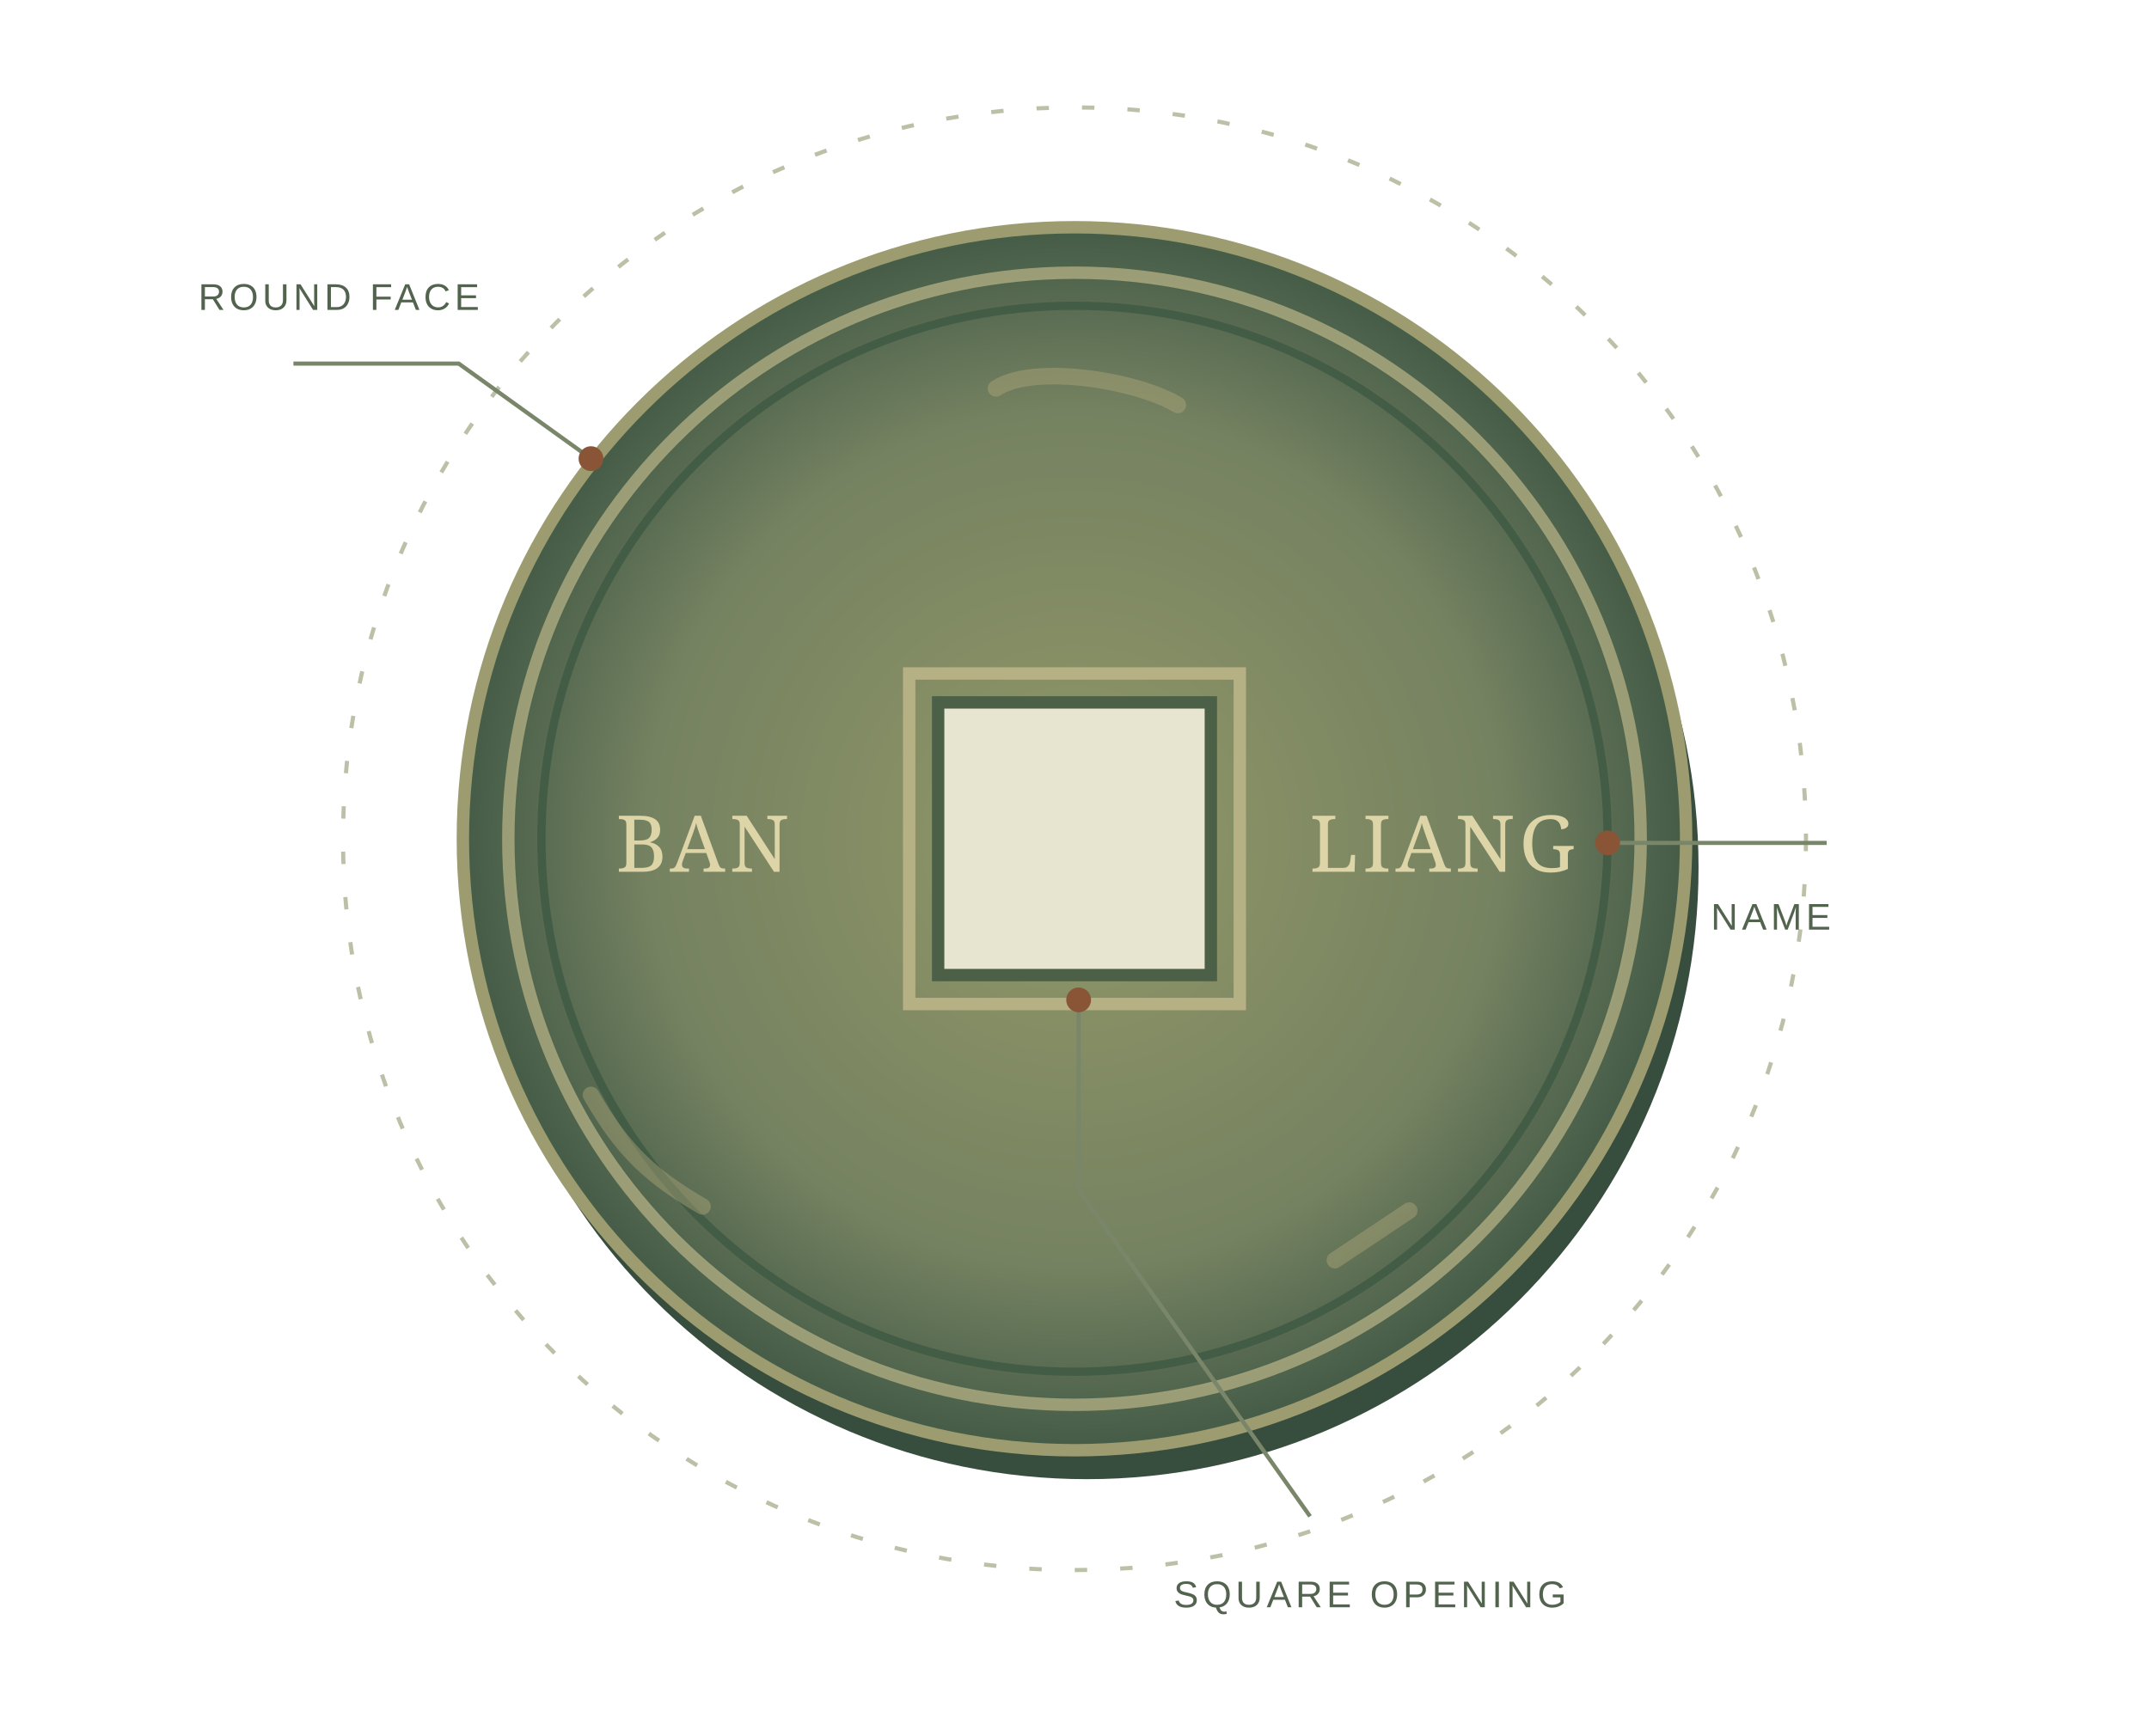
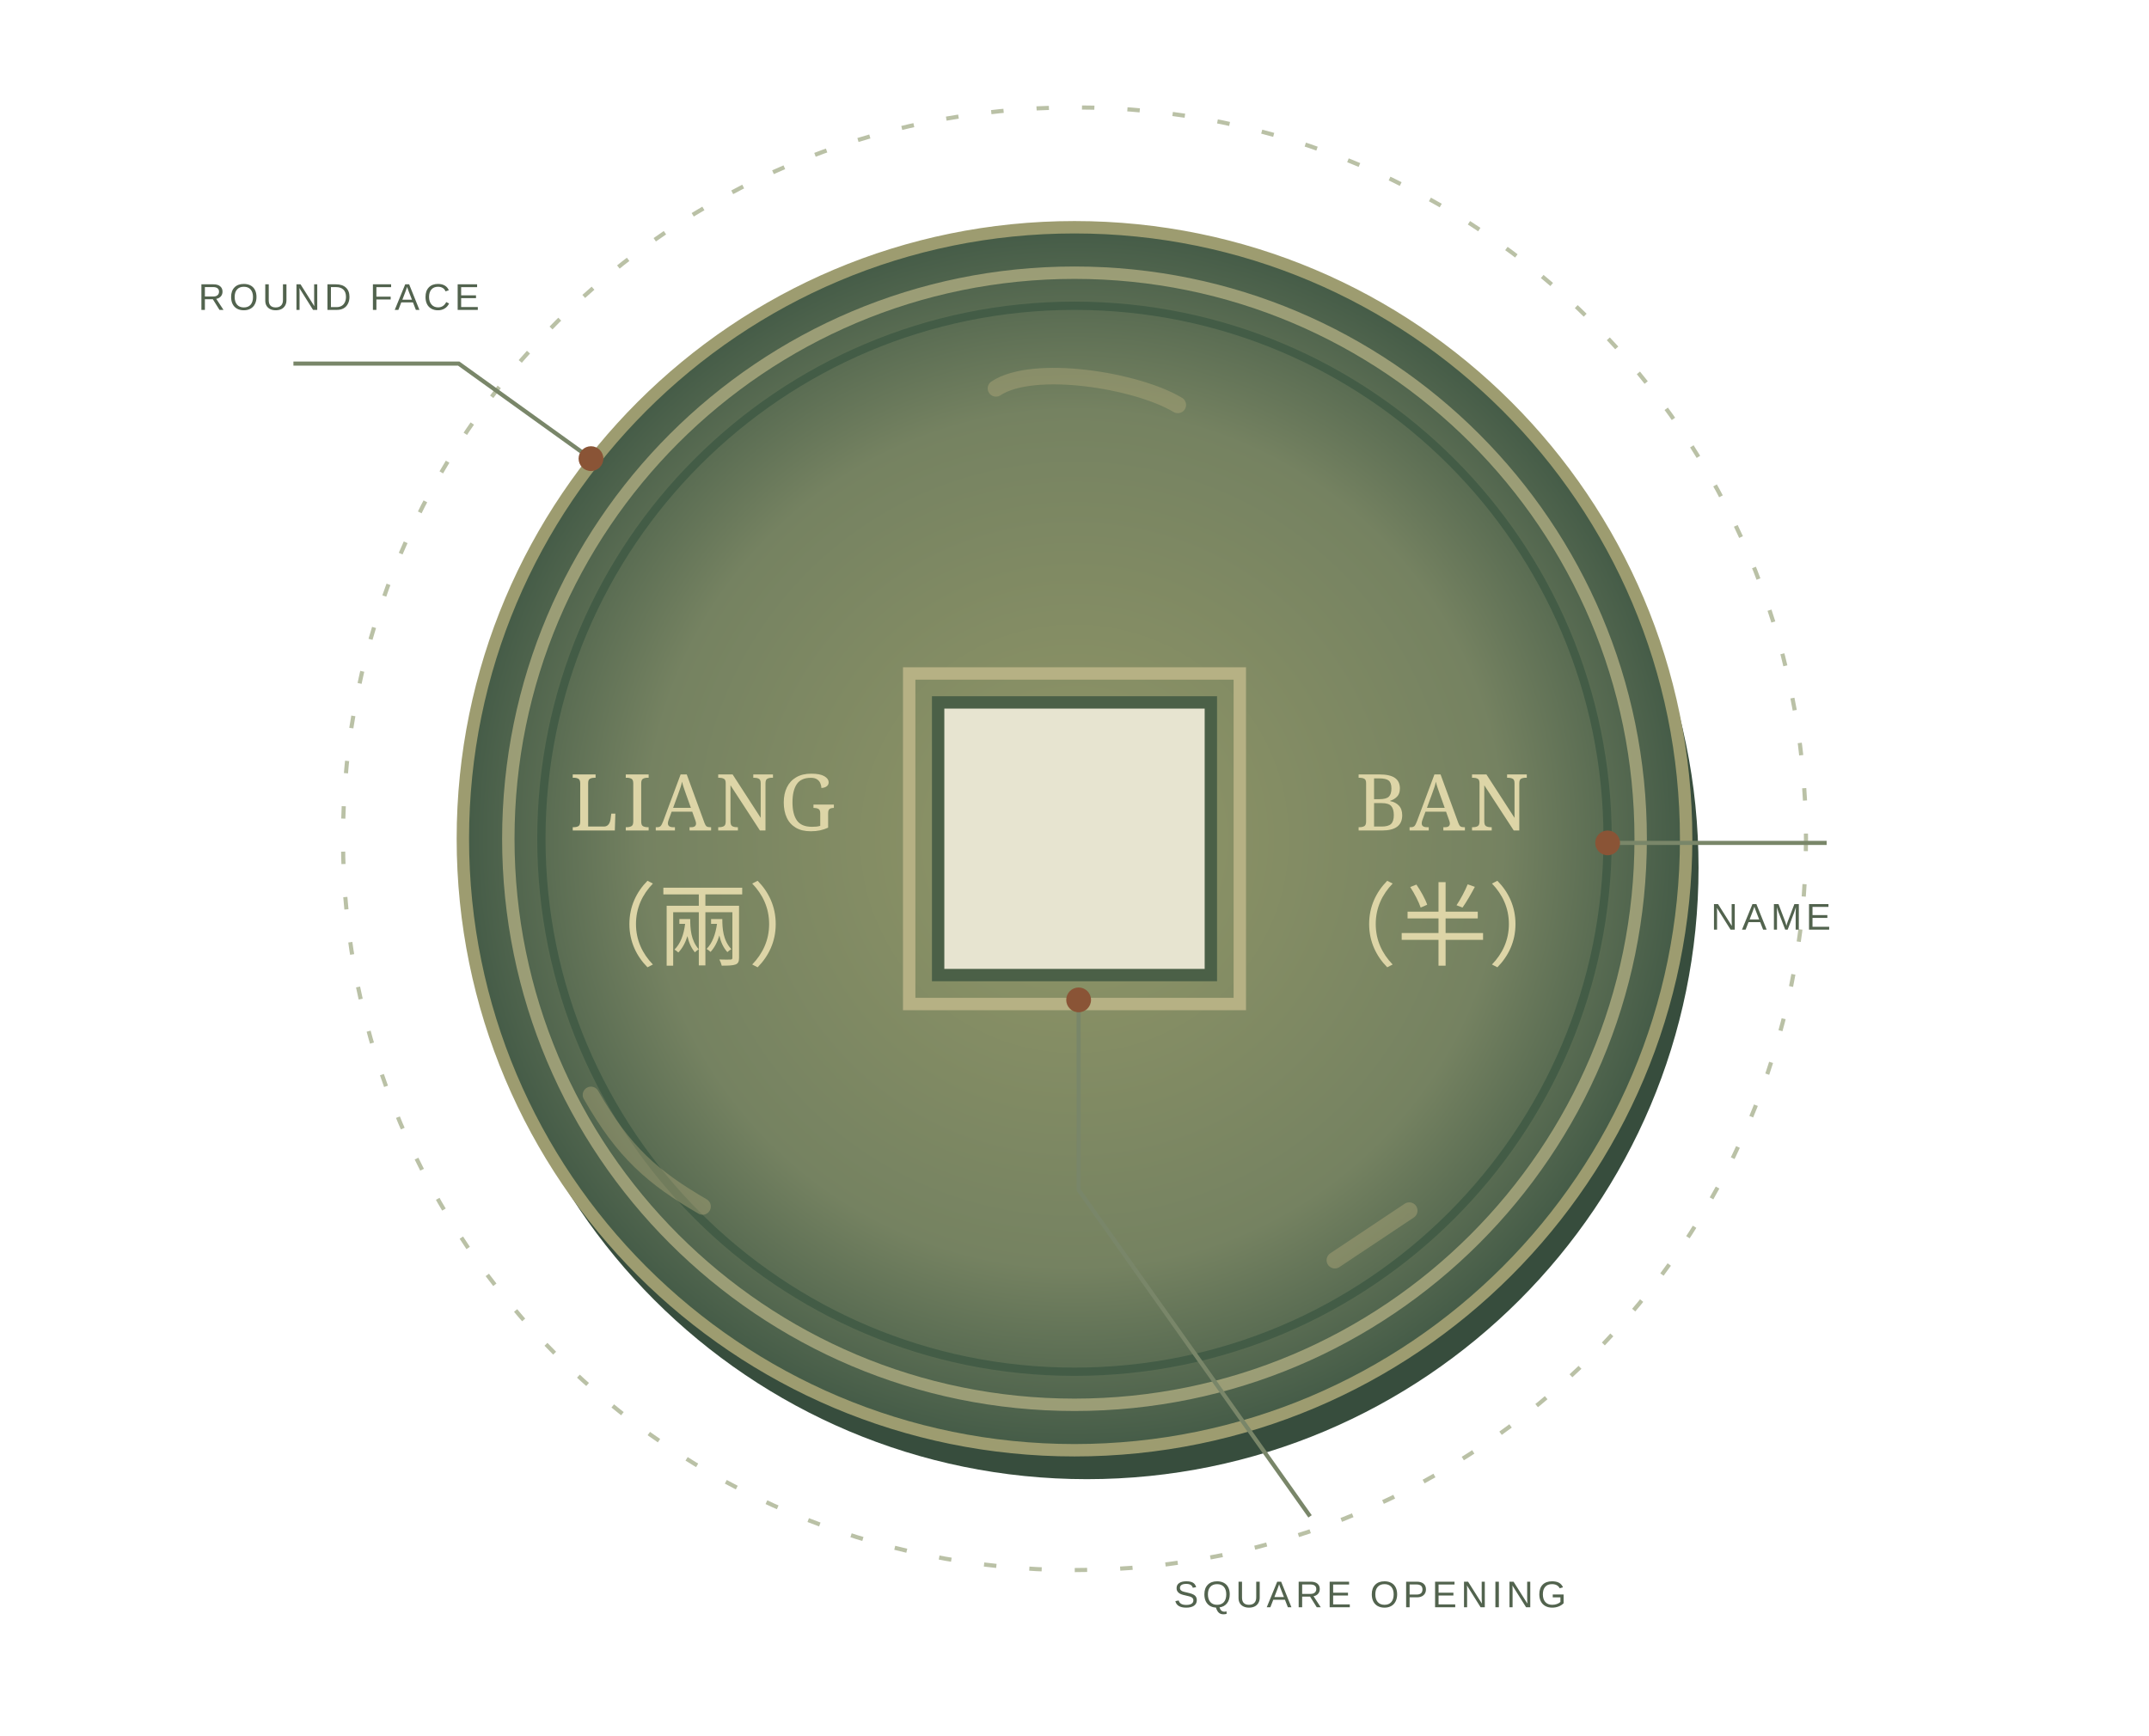
<svg xmlns="http://www.w3.org/2000/svg" viewBox="0 0 520 420" fill="none">
  <defs>
    <radialGradient id="coin">
      <stop stop-color="#929767" />
      <stop offset=".7" stop-color="#758261" />
      <stop offset="1" stop-color="#445b47" />
    </radialGradient>
  </defs>
  <circle cx="260" cy="203" r="177" stroke="#bac1a6" stroke-dasharray="3 8" />
  <circle cx="260" cy="203" r="148" fill="#374d3d" transform="translate(3 7)" />
  <path d="M260 55A148 148 0 1 1 260 351A148 148 0 1 1 260 55ZM227 170V236H293V170Z" fill="url(#coin)" fill-rule="evenodd" stroke="#9d9c70" stroke-width="3" />
  <circle cx="260" cy="203" r="137" stroke="#c3bc8c" stroke-opacity=".65" stroke-width="3" />
  <circle cx="260" cy="203" r="129" stroke="#435c46" stroke-width="2" />
  <path d="M220 163H300V243H220Z" stroke="#b6b184" stroke-width="3" />
  <path d="M227 170H293V236H227Z" fill="#e7e4d0" stroke="#4b6047" stroke-width="3" />
  <g fill="#ddd5a7" font-family="Georgia,serif" font-size="19" letter-spacing="1" text-anchor="middle">
-     <text x="170" y="211">BAN</text>
-     <text x="349" y="211">LIANG</text>
+     <text x="170" y="201">LIANG</text>
+     <text x="349" y="201">BAN</text>
+   </g>
+   <g fill="#ddd5a7" font-family="Microsoft JhengHei,Noto Serif TC,serif" font-size="22" text-anchor="middle" lang="zh-Hant">
+     <text x="170" y="232">（兩）</text>
+     <text x="349" y="232">（半）</text>
  </g>
  <path d="M241 94C250 88 275 92 285 98M143 265C151 279 158 285 170 292M323 305L341 293" stroke="#b7ad7e" stroke-opacity=".4" stroke-width="4" stroke-linecap="round" />
  <path d="M71 88H111L143 111M389 204H442M261 242V288L317 367" stroke="#798669" />
  <g fill="#52634e" font-family="Arial,sans-serif" font-size="9" letter-spacing="1">
    <text x="48" y="75">ROUND FACE</text>
    <text x="414" y="225">NAME</text>
    <text x="284" y="389">SQUARE OPENING</text>
  </g>
  <circle cx="143" cy="111" r="3" fill="#8a5436" />
  <circle cx="389" cy="204" r="3" fill="#8a5436" />
  <circle cx="261" cy="242" r="3" fill="#8a5436" />
</svg>
